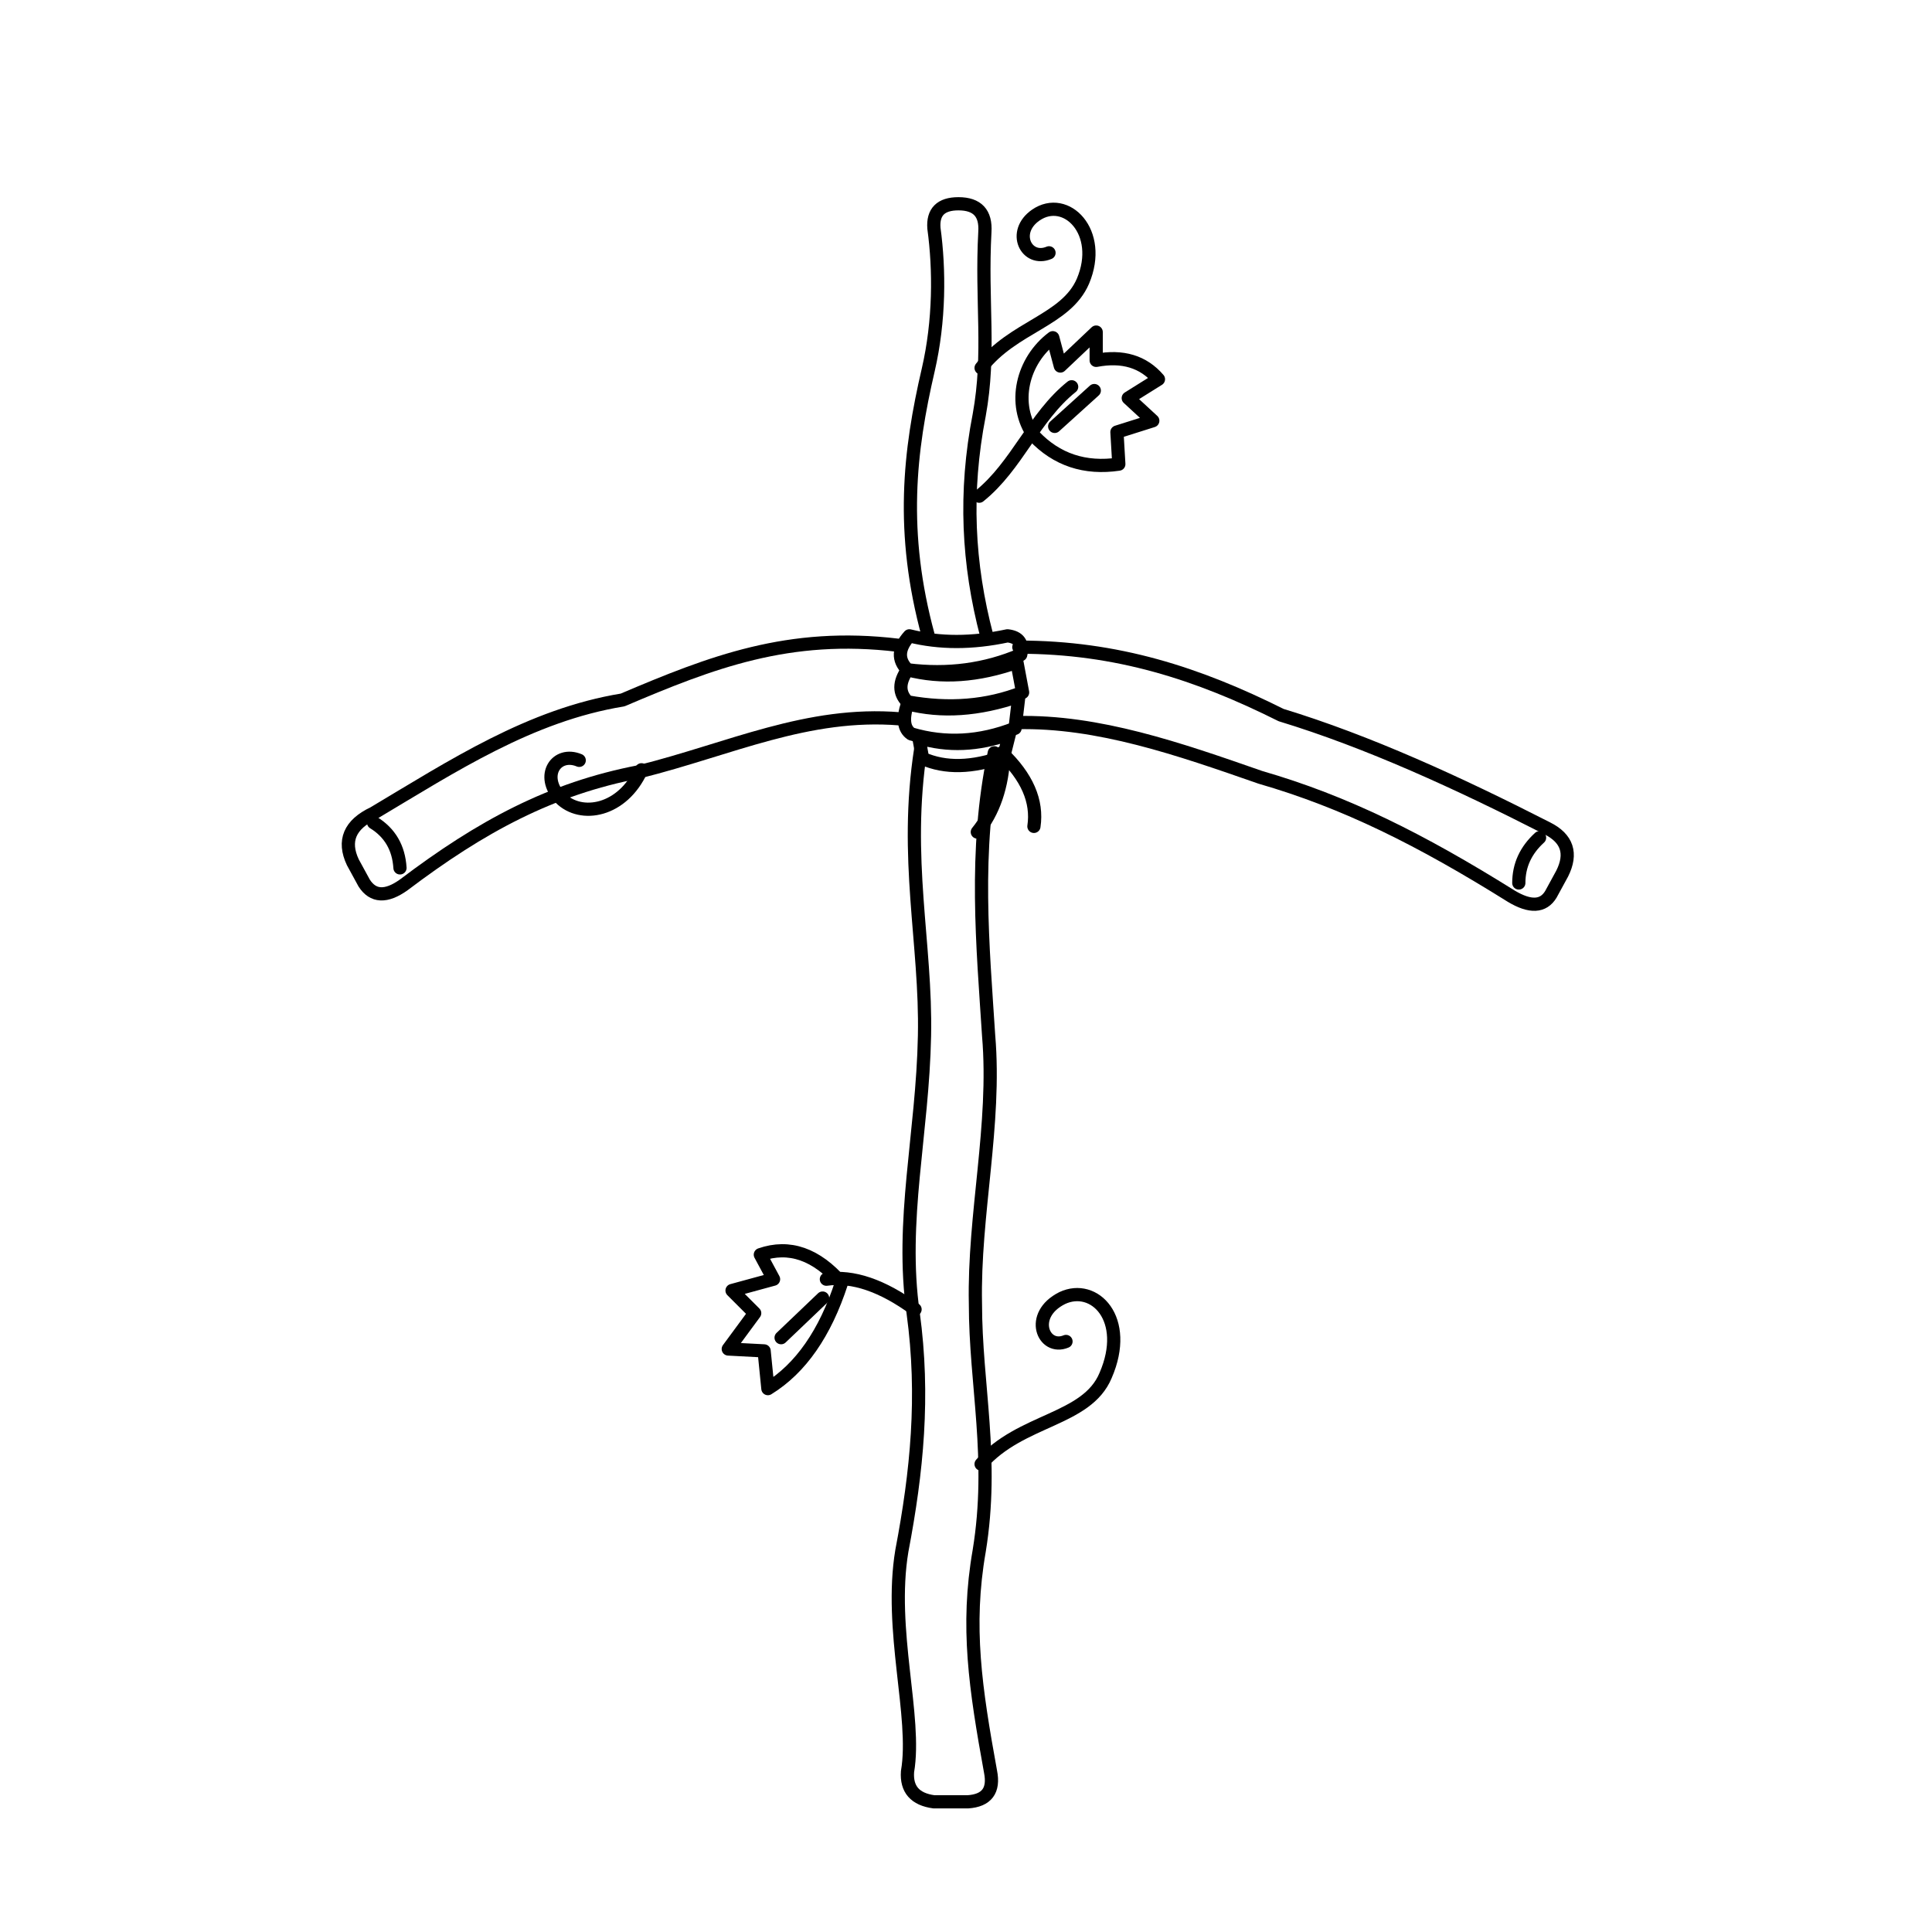
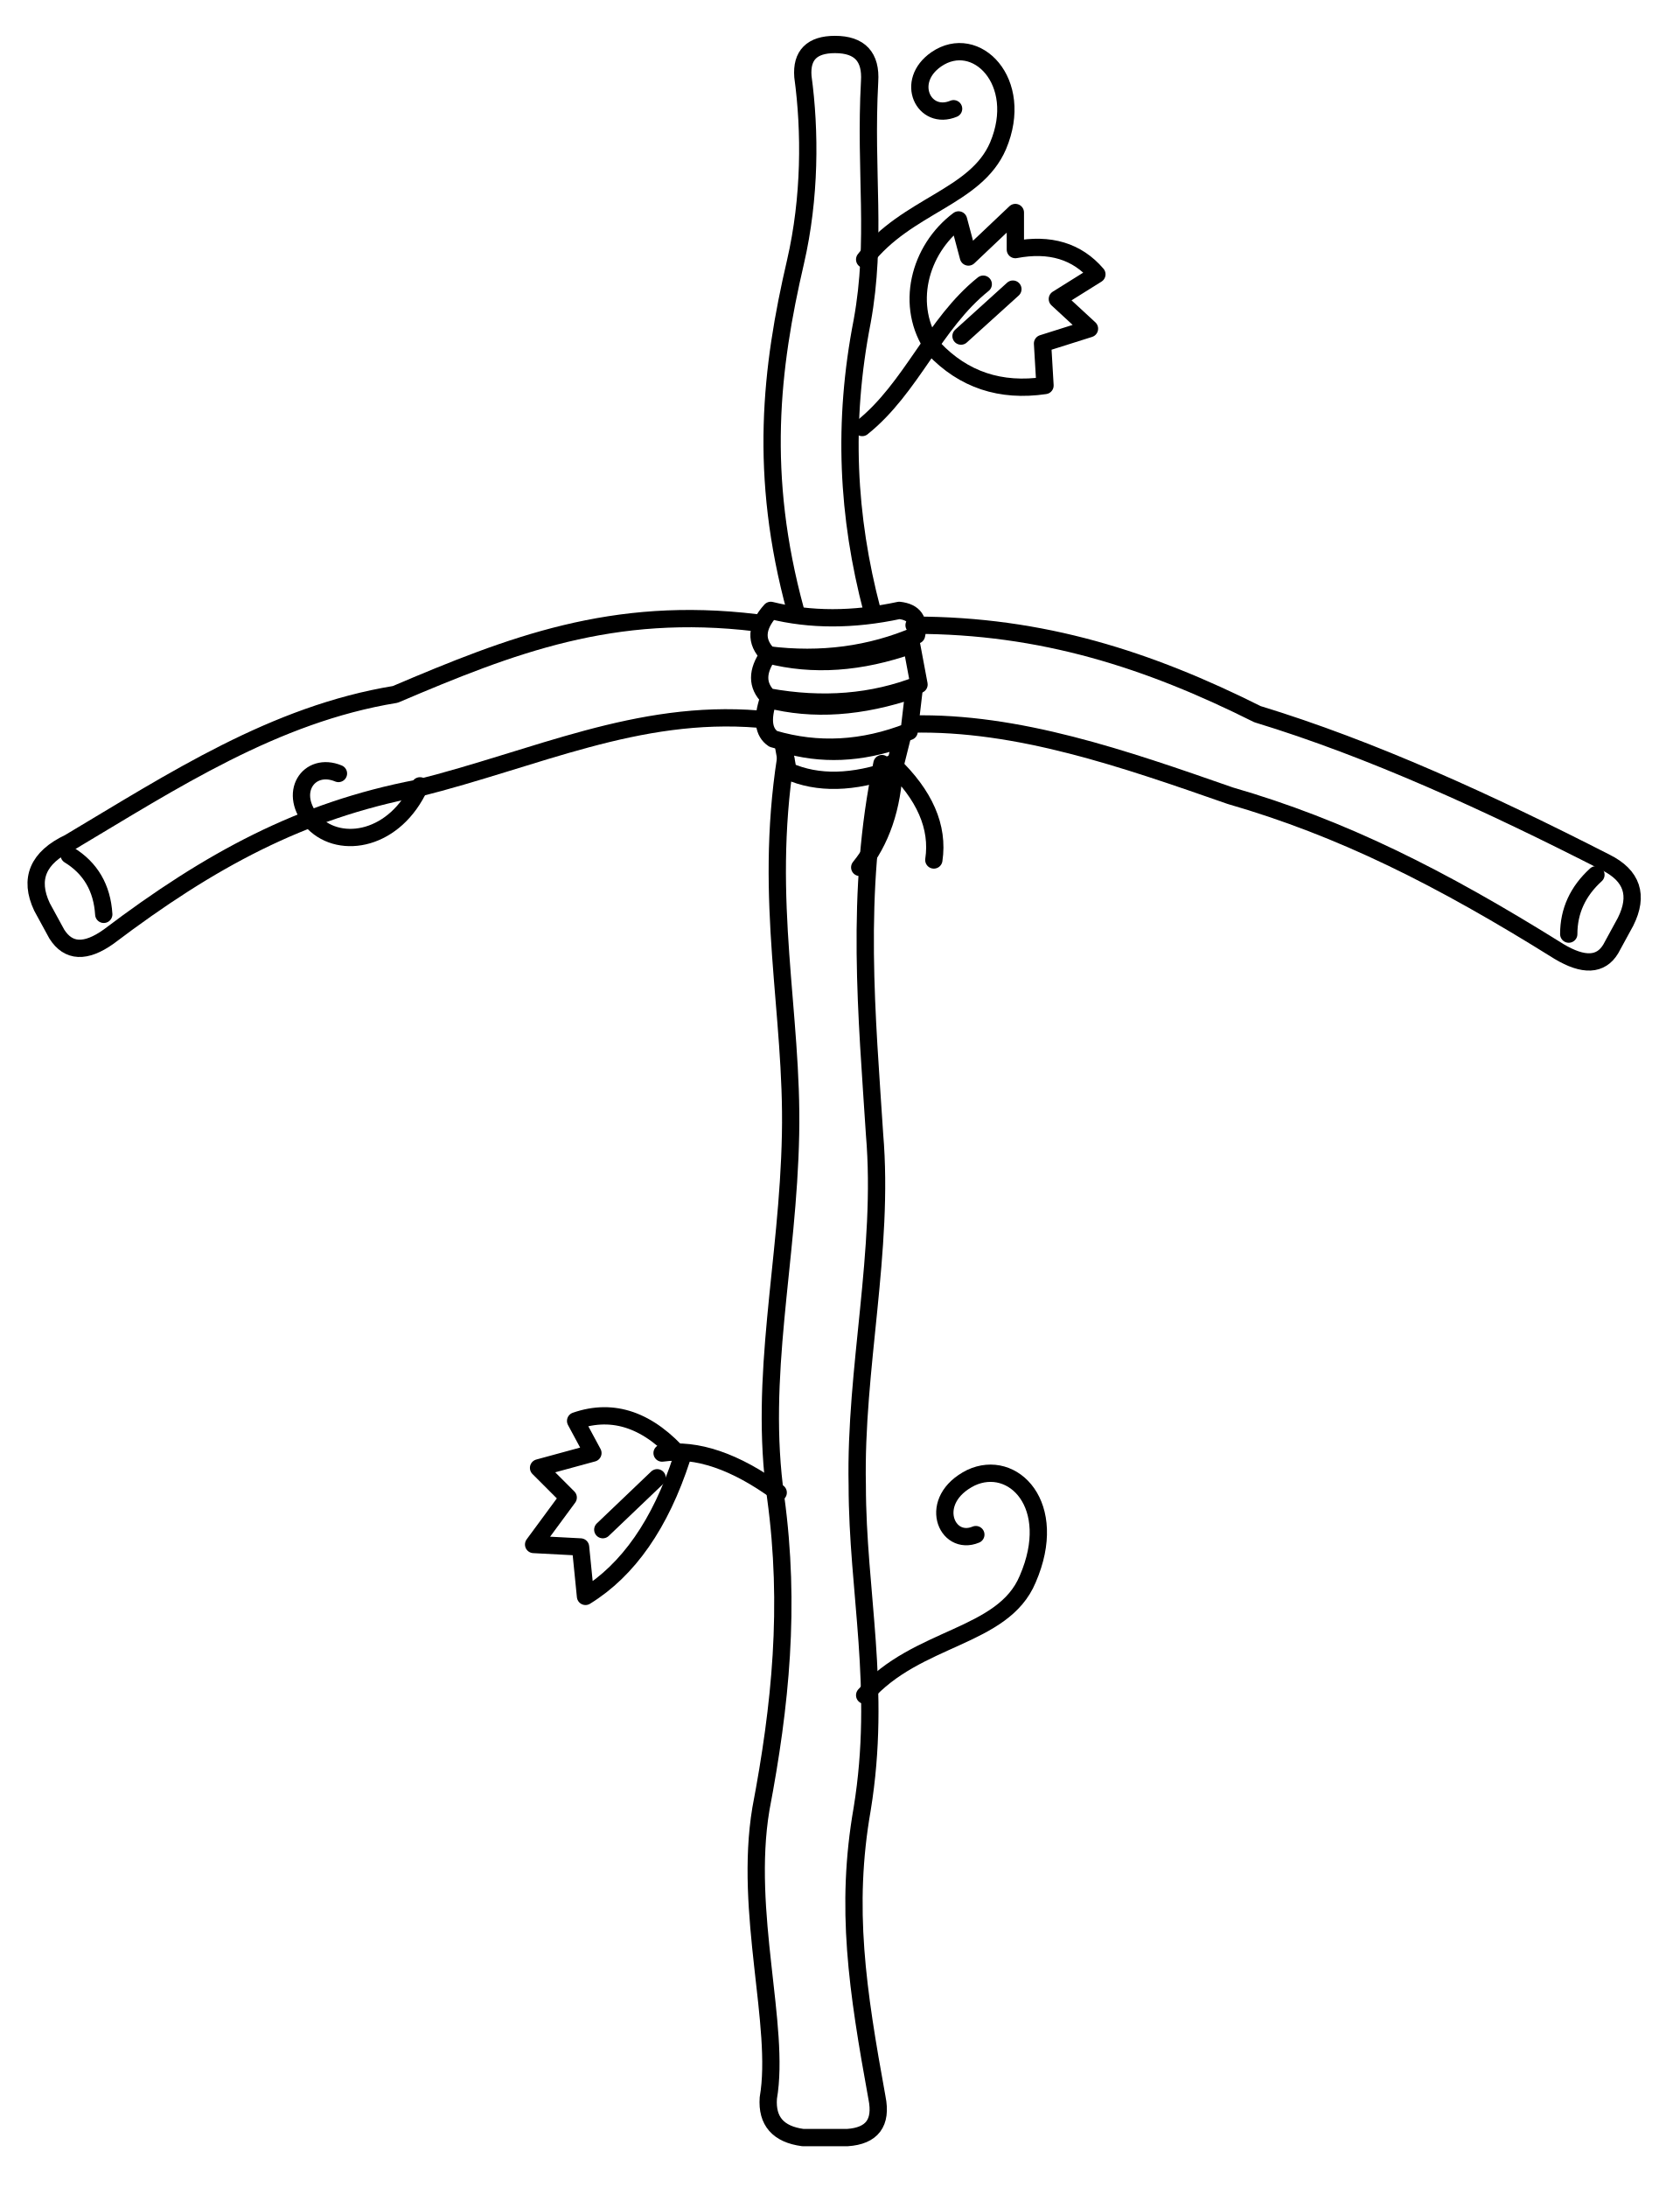
- <svg xmlns="http://www.w3.org/2000/svg" viewBox="0 0 1024 1024">
+ <svg xmlns="http://www.w3.org/2000/svg" viewBox="170 90 680 885">
  <g fill="none" stroke="currentColor" stroke-width="7" stroke-linecap="round" stroke-linejoin="round">
    <g id="upright-vine">
      <path d="M492 337 C477 282 482 239 492 196 C498 170 498 143 495 121 Q494 108 508 108 Q523 108 522 123 C520 160 525 187 519 220 C511 261 513 299 523 337" />
      <path d="M488 397 C479 455 491 500 490 549 C489 601 477 647 484 696 C490 740 486 780 478 822 C471 864 486 910 481 939 Q480 953 495 955 L513 955 Q528 954 525 939 C517 895 512 862 519 822 C527 773 517 734 517 691 C516 644 528 596 524 549 C521 502 516 451 527 399" />
    </g>
    <g id="drooping-crossbar">
      <path d="M476 342 C418 335 377 351 330 371 C281 379 240 406 198 431 Q179 440 187 457 L193 468 Q200 479 214 469 C255 438 292 418 339 409 C387 397 428 377 477 381" />
      <path d="M540 343 C592 343 635 357 679 379 C725 393 773 415 820 439 Q836 447 828 463 L822 474 Q816 484 801 475 C753 445 713 425 668 412 C625 397 582 382 539 383" />
      <path d="M198 436 Q211 444 212 460" />
      <path d="M816 444 Q805 454 805 468" />
    </g>
    <g id="binding">
      <path d="M482 337 Q506 343 534 337 Q543 338 541 347 Q513 359 481 355 Q473 347 482 337 Z" />
      <path d="M481 355 Q508 362 539 351 L542 367 Q514 378 481 372 Q474 365 481 355 Z" />
      <path d="M481 373 Q508 380 540 369 L538 386 Q510 397 483 389 Q477 385 481 373 Z" />
      <path d="M487 391 Q510 398 535 389 L532 401 Q507 410 489 402 Z" />
      <path d="M531 399 Q551 418 548 438 M532 400 Q531 425 518 441" />
    </g>
    <g id="vine-details">
      <path d="M519 263 C539 247 548 221 568 205" />
      <path d="M548 231 C536 214 542 191 558 179 L562 194 L581 176 L581 191 Q602 187 614 201 L598 211 L611 223 L592 229 L593 246 Q566 250 548 231 Z" />
      <path d="M559 226 L580 207" />
      <path d="M520 195 C537 173 565 170 574 149 C585 123 565 103 549 114 C536 123 544 139 556 134" />
      <path d="M485 694 Q459 675 438 678" />
      <path d="M446 680 Q426 657 403 665 L410 678 L388 684 L400 696 L386 715 L405 716 L407 736 Q433 720 446 680 Z" />
      <path d="M436 688 L414 709" />
      <path d="M520 776 C541 752 576 753 586 729 C599 699 580 680 563 688 C545 697 553 716 565 711" />
      <path d="M340 408 C330 430 308 434 297 423 C286 411 295 398 307 403" />
    </g>
  </g>
</svg>
